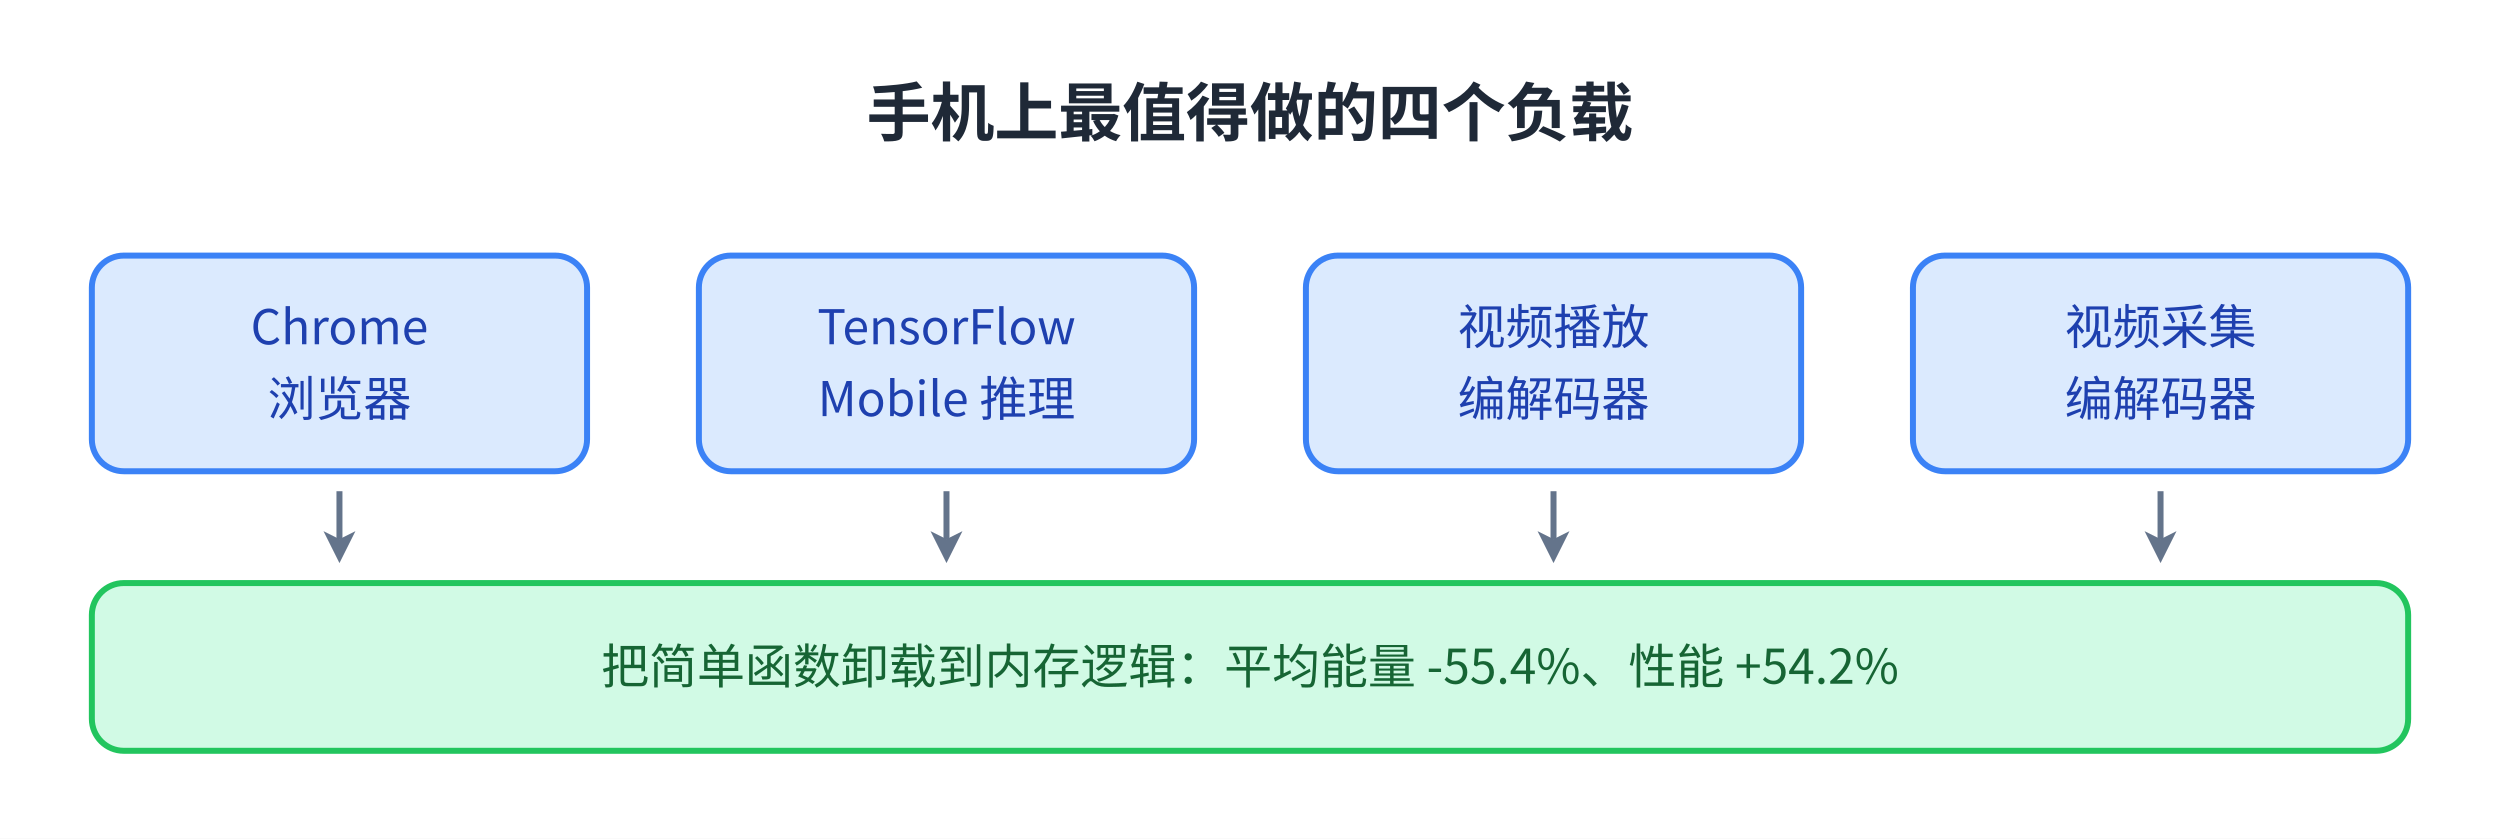
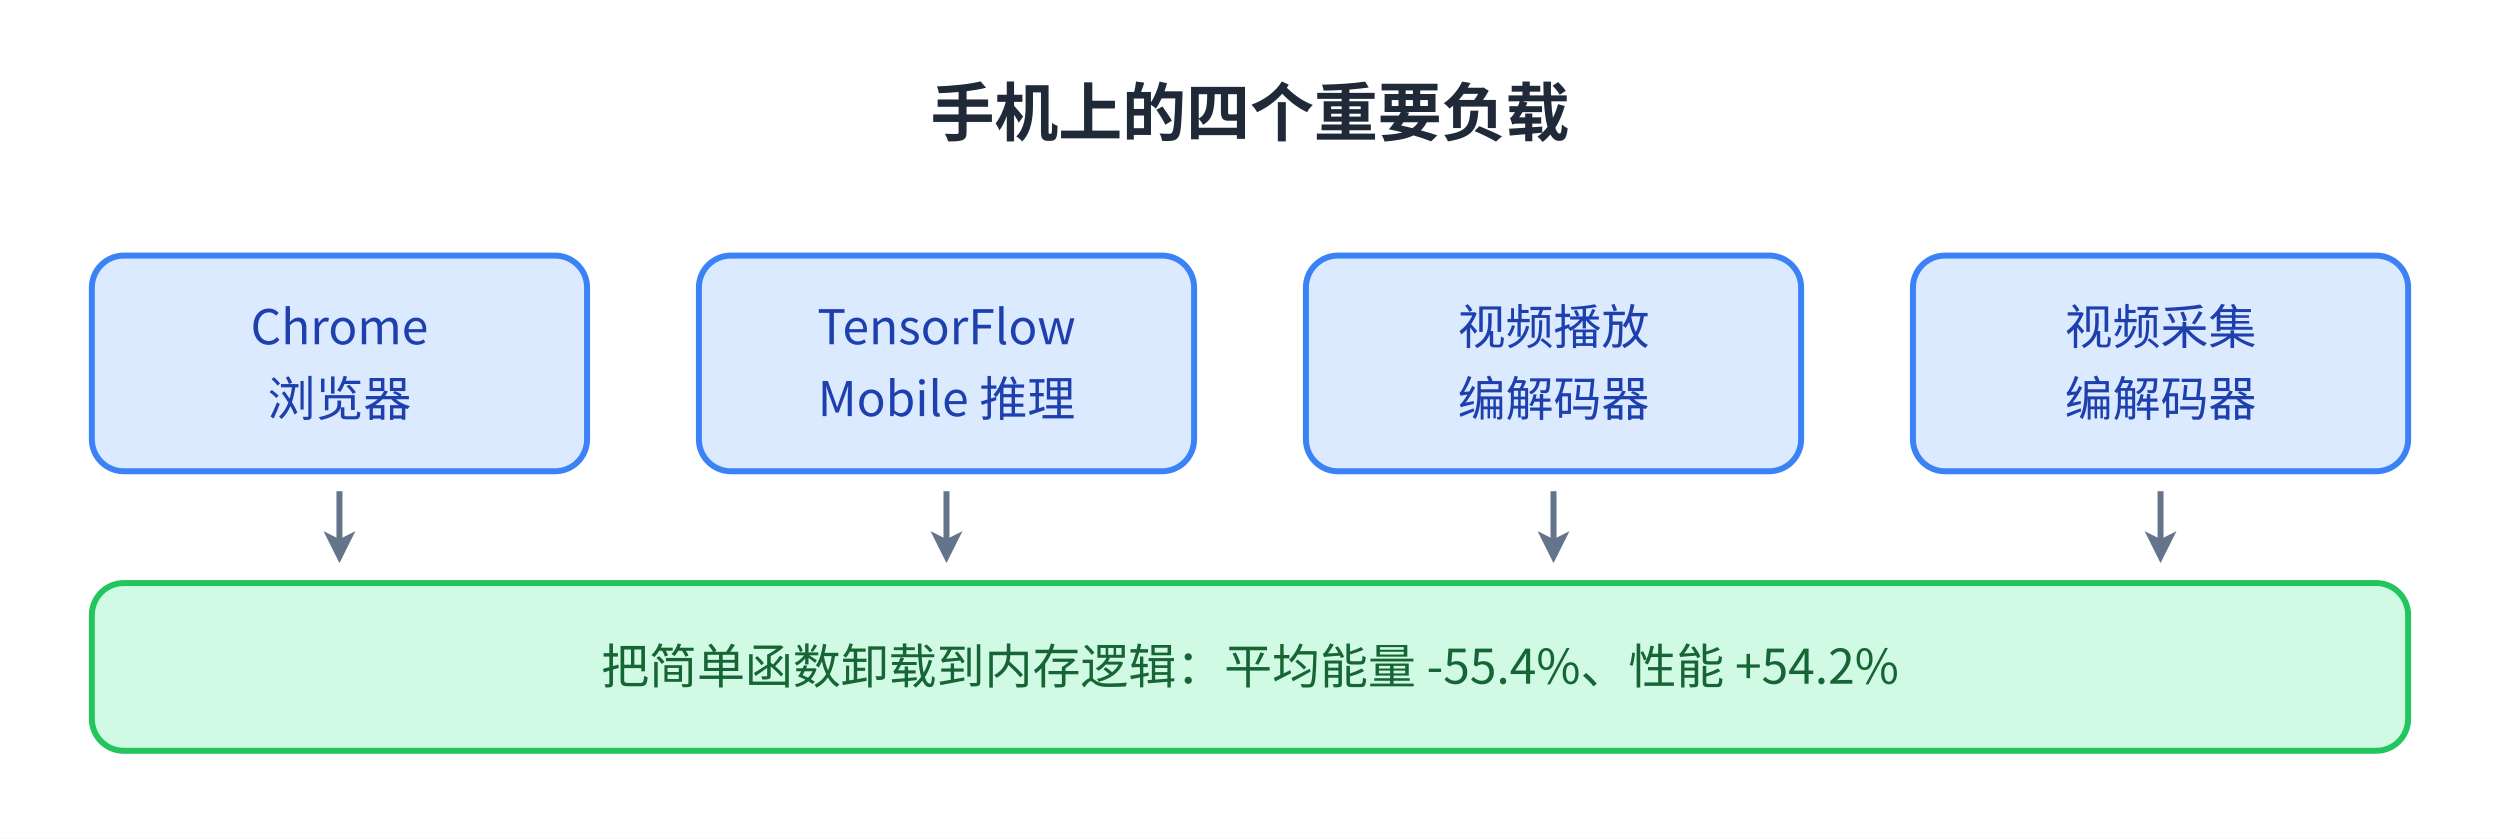
<svg xmlns="http://www.w3.org/2000/svg" viewBox="0 0 626 210" width="626" height="210" role="img" aria-labelledby="fig-l4-3-title fig-l4-3-desc">
  <defs>
    <style>
      text { font-family: 'PingFang SC', 'Microsoft YaHei', 'Noto Sans CJK SC', system-ui, sans-serif; }
    </style>
    <marker id="arrow" markerWidth="8" markerHeight="8" refX="2" refY="4" orient="auto" markerUnits="userSpaceOnUse">
      <path d="M0,0 L8,4 L0,8 L2,4 z" fill="#64748b" />
    </marker>
  </defs>
  <rect x="0" y="0" width="626" height="210" fill="#ffffff" />
-   <text x="313" y="34" font-size="16" font-weight="600" fill="#1f2937" text-anchor="middle">手机上最值得做的四个负载</text>
+   <text x="313" y="34" font-size="16" font-weight="600" fill="#1f2937" text-anchor="middle">手机上的四个重要负载</text>
  <rect x="23" y="64" width="124" height="54" rx="8" fill="#dbeafe" stroke="#3b82f6" stroke-width="1.5" />
  <text x="85" y="86.2" font-size="12" fill="#1e40af" text-anchor="middle">Chrome</text>
  <text x="85" y="104.2" font-size="12" fill="#1e40af" text-anchor="middle">浏览器</text>
  <rect x="175" y="64" width="124" height="54" rx="8" fill="#dbeafe" stroke="#3b82f6" stroke-width="1.5" />
  <text x="237" y="86.2" font-size="12" fill="#1e40af" text-anchor="middle">TensorFlow</text>
  <text x="237" y="104.2" font-size="12" fill="#1e40af" text-anchor="middle">Mobile 推理</text>
  <rect x="327" y="64" width="124" height="54" rx="8" fill="#dbeafe" stroke="#3b82f6" stroke-width="1.5" />
  <text x="389" y="86.2" font-size="12" fill="#1e40af" text-anchor="middle">视频播放</text>
  <text x="389" y="104.2" font-size="12" fill="#1e40af" text-anchor="middle">编解码器</text>
  <rect x="479" y="64" width="124" height="54" rx="8" fill="#dbeafe" stroke="#3b82f6" stroke-width="1.5" />
  <text x="541" y="86.2" font-size="12" fill="#1e40af" text-anchor="middle">视频采集</text>
  <text x="541" y="104.2" font-size="12" fill="#1e40af" text-anchor="middle">编解码器</text>
  <path d="M85,123 L85,135" fill="none" stroke="#64748b" stroke-width="1.5" marker-end="url(#arrow)" />
  <path d="M237,123 L237,135" fill="none" stroke="#64748b" stroke-width="1.5" marker-end="url(#arrow)" />
  <path d="M389,123 L389,135" fill="none" stroke="#64748b" stroke-width="1.5" marker-end="url(#arrow)" />
  <path d="M541,123 L541,135" fill="none" stroke="#64748b" stroke-width="1.5" marker-end="url(#arrow)" />
  <rect x="23" y="146" width="580" height="42" rx="8" fill="#d1fae5" stroke="#22c55e" stroke-width="1.5" />
  <text x="313" y="171.2" font-size="12" fill="#166534" text-anchor="middle">把简单函数卸载到内存逻辑：平均能量 -55.4%、性能 +54.2%</text>
</svg>
